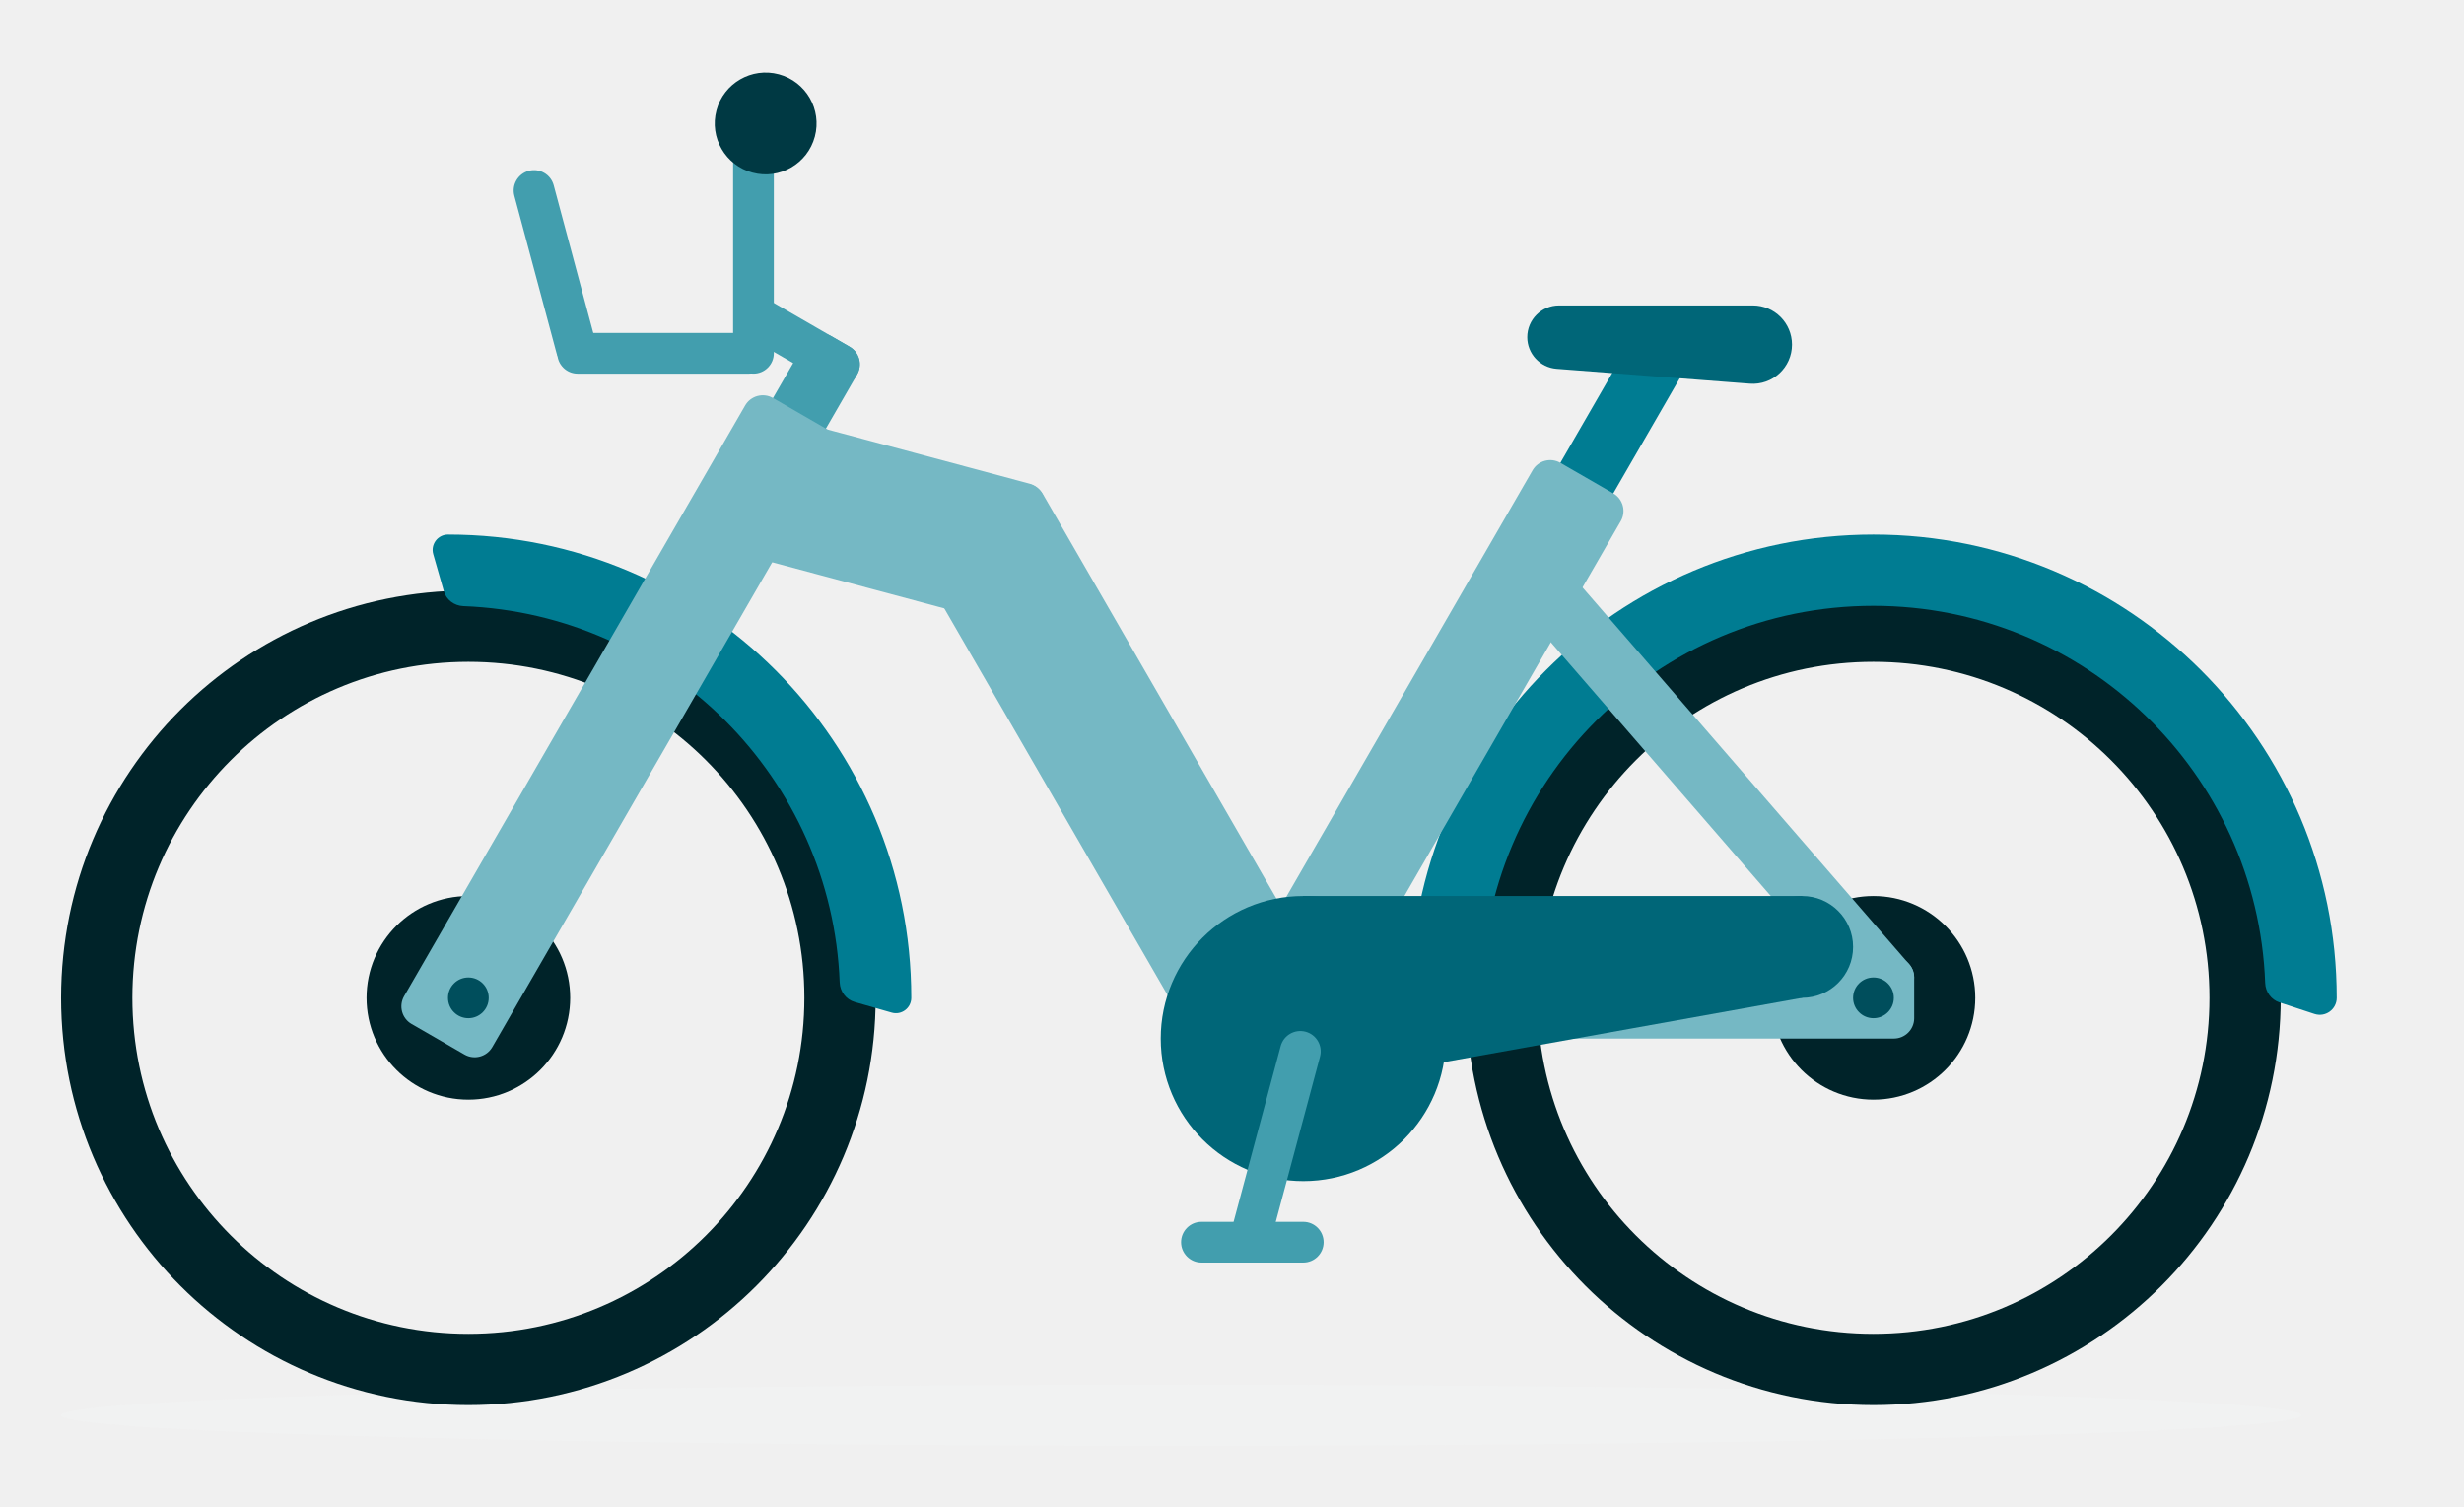
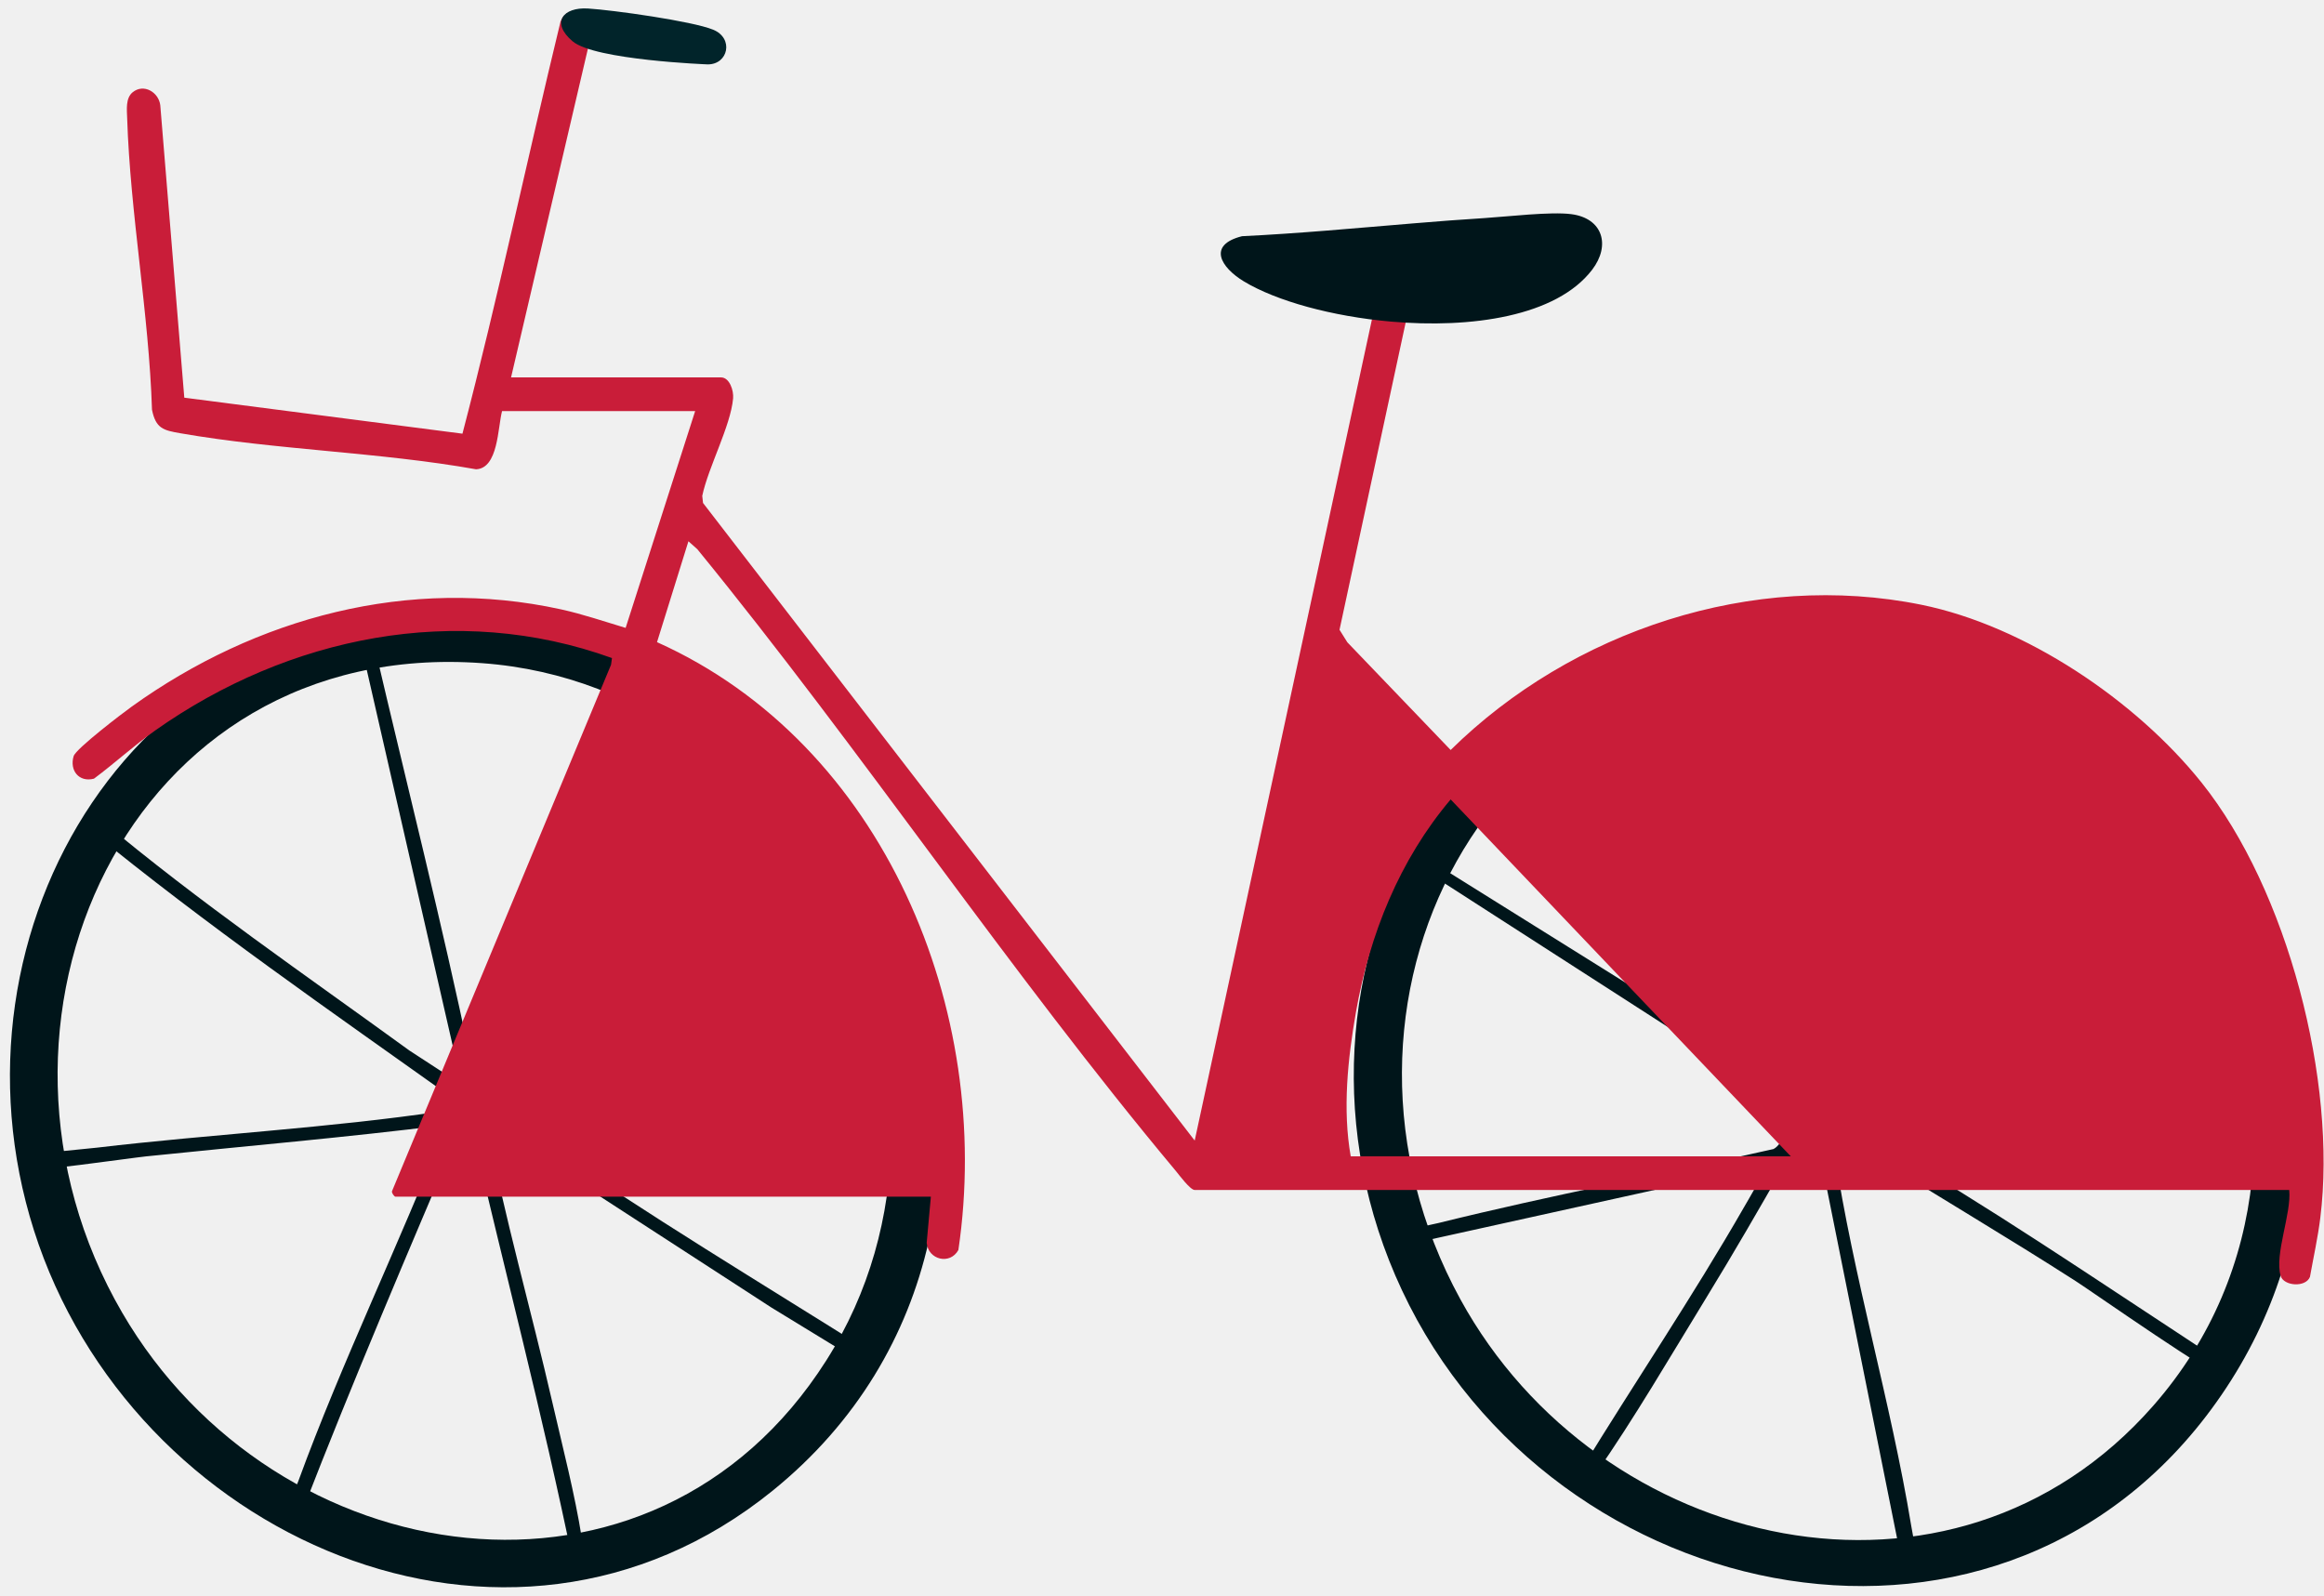
- <svg xmlns="http://www.w3.org/2000/svg" width="121" height="74" viewBox="0 0 121 74" fill="none">
-   <ellipse cx="58" cy="69.5" rx="55" ry="1.5" fill="#F1F2F2" />
-   <rect x="74.4" y="26.582" width="12.931" height="3" rx="1" transform="rotate(-60 74.4004 26.5825)" fill="#007C92" />
-   <circle cx="92" cy="49" r="18.25" stroke="#002329" stroke-width="3.5" />
-   <rect x="36.867" y="21.436" width="6.246" height="3" rx="1" transform="rotate(-60 36.8672 21.4355)" fill="#429EAE" />
-   <circle cx="23" cy="49" r="18.25" stroke="#002329" stroke-width="3.5" />
-   <path fill-rule="evenodd" clip-rule="evenodd" d="M92 29.75C81.368 29.75 72.75 38.368 72.75 49H69.25C69.25 36.435 79.436 26.25 92 26.25C104.564 26.25 114.75 36.435 114.75 49C114.75 49.567 114.196 49.968 113.657 49.791L111.938 49.226C111.527 49.091 111.253 48.707 111.237 48.275C110.855 37.98 102.389 29.75 92 29.75Z" fill="#007C92" />
-   <path fill-rule="evenodd" clip-rule="evenodd" d="M41.975 49.207C41.546 49.085 41.253 48.691 41.235 48.245C40.849 38.214 32.786 30.151 22.755 29.765C22.309 29.747 21.915 29.454 21.793 29.025L21.275 27.212C21.137 26.73 21.499 26.25 22 26.25C34.565 26.25 44.75 36.435 44.75 49C44.75 49.501 44.27 49.863 43.788 49.725L41.975 49.207Z" fill="#007C92" />
-   <circle cx="92" cy="49" r="3.25" fill="#002329" stroke="#002329" stroke-width="3.5" />
-   <circle cx="23" cy="49" r="3.25" fill="#002329" stroke="#002329" stroke-width="3.5" />
-   <rect x="50.709" y="23.389" width="33.366" height="7" rx="1" transform="rotate(60 50.709 23.3892)" fill="#75B8C4" />
-   <rect x="37.678" y="20.299" width="14.339" height="7" rx="1" transform="rotate(15 37.6777 20.2988)" fill="#75B8C4" />
-   <path d="M75 16.558C75 15.697 75.697 15 76.558 15L86.077 15C87.139 15 88 15.861 88 16.923C88 18.044 87.046 18.927 85.929 18.841L76.438 18.111C75.627 18.048 75 17.372 75 16.558Z" fill="#006678" />
-   <rect x="60" y="49.525" width="31.52" height="5" rx="1" transform="rotate(-60 60 49.5249)" fill="#75B8C4" />
-   <circle cx="64" cy="51" r="5.25" stroke="#006678" stroke-width="3.5" />
-   <rect x="19.346" y="49.784" width="35.494" height="5" rx="1" transform="rotate(-60 19.3457 49.7842)" fill="#75B8C4" />
-   <path d="M37.9 17.223C37.499 16.992 37.31 16.517 37.441 16.073L37.825 14.776L41.722 17.026C42.201 17.302 42.364 17.914 42.088 18.392L42.047 18.463C41.771 18.941 41.16 19.105 40.681 18.829L37.9 17.223Z" fill="#429EAE" />
-   <rect x="27.588" y="18.308" width="10" height="2" rx="1" transform="rotate(-105 27.5879 18.3076)" fill="#429EAE" />
-   <rect x="36" y="18.349" width="14" height="2" rx="1" transform="rotate(-90 36 18.3486)" fill="#429EAE" />
-   <path d="M37.776 17.349C37.776 17.901 37.329 18.349 36.776 18.349L28.368 18.349C27.816 18.349 27.368 17.901 27.368 17.349C27.368 16.796 27.816 16.349 28.368 16.349L36.776 16.349C37.329 16.349 37.776 16.796 37.776 17.349Z" fill="#429EAE" />
-   <circle cx="37.599" cy="6.062" r="2.5" transform="rotate(15 37.5988 6.06186)" fill="#003943" />
-   <circle cx="23" cy="49" r="1" fill="#004E5C" />
-   <rect x="92.188" y="50.028" width="29.254" height="2.939" rx="1" transform="rotate(-130.927 92.1875 50.0283)" fill="#75B8C4" />
-   <rect x="94" y="51" width="29" height="4" rx="1" transform="rotate(180 94 51)" fill="#75B8C4" />
-   <path d="M64 44H88.5V49L69 52.5L62.5 56.5L58.5 50.5L64 44Z" fill="#006678" />
-   <circle cx="88.5" cy="46.5" r="2.5" fill="#006678" />
-   <circle cx="92" cy="49" r="1" fill="#004E5C" />
-   <path d="M65 61C65 61.552 64.552 62 64 62L59 62C58.448 62 58 61.552 58 61C58 60.448 58.448 60 59 60L64 60C64.552 60 65 60.448 65 61Z" fill="#429EAE" />
-   <path d="M61.241 61.389C60.708 61.246 60.391 60.697 60.534 60.164L62.89 51.371C63.033 50.838 63.581 50.521 64.115 50.664C64.648 50.807 64.965 51.355 64.822 51.889L62.466 60.682C62.323 61.215 61.775 61.532 61.241 61.389Z" fill="#429EAE" />
+ <svg xmlns="http://www.w3.org/2000/svg" width="201" height="138" viewBox="0 0 201 138" fill="none">
+   <g clip-path="url(#clip0_7598_3821)">
+     <path d="M157.836 53.285C190.161 55.163 210.818 93.389 192.131 120.66C173.673 147.599 134.335 139.491 121.256 111.606C108.442 84.286 126.436 51.46 157.836 53.285ZM126.305 112.381C138.272 134.23 168.85 141.428 186.247 121.574C206.576 98.371 188.874 59.559 158.808 57.362C128.516 55.15 112.385 86.965 126.305 112.381Z" fill="#00151A" />
+     <path d="M40.743 53.285C77.74 55.421 96.129 105.216 66.816 128.944C43.792 147.578 11.325 132.812 2.937 106.424C-5.368 80.305 12.032 51.626 40.743 53.285ZM10.572 113.547C23.812 136.283 56.432 141.354 71.466 117.67C86.445 94.074 69.801 59.413 41.715 57.362C10.977 55.118 -3.94 88.625 10.572 113.547Z" fill="#00151A" />
+     <path d="M149.084 55.582L156.242 94.775L122.385 73.629C121.965 73.767 121.938 74.405 122.262 74.679L155.464 96.05C154.886 96.816 154.221 99.009 153.379 99.389C143.748 101.571 134.015 103.407 124.431 105.781C123.668 105.971 121.57 106.34 121.045 106.617C120.572 106.868 120.695 107.611 121.235 107.755L152.745 100.795C152.894 100.935 151.059 104.033 150.837 104.42C146.393 112.163 141.379 119.58 136.718 127.192C136.009 128.701 137.091 128.781 137.991 127.496C141.305 122.756 144.537 117.205 147.583 112.234C149.931 108.404 152.183 104.514 154.402 100.607L157.406 99.824L164.627 135.805C164.795 136.315 165.63 136.323 165.757 135.644C165.894 134.923 165.449 132.876 165.307 132.019C163.514 121.147 160.294 110.521 158.652 99.621C158.835 99.375 160.948 99.068 161.3 99.525C167.348 103.33 173.516 106.948 179.527 110.811C181.142 111.849 191.811 119.36 192.623 119.209C192.845 119.168 193.141 118.798 193.142 118.56C193.145 118.013 190.482 116.695 189.928 116.332C180.907 110.425 171.998 104.347 162.651 98.951C162.818 98.678 163.066 98.721 163.32 98.65C166.278 97.825 170.011 97.358 173.1 96.778C181.06 95.283 189.041 93.896 197.029 92.551C197.606 92.395 197.934 92.293 197.78 91.592C197.679 91.286 197.395 91.27 197.128 91.272C195.601 91.284 192.646 92.034 190.964 92.312C180.996 93.961 171.086 95.986 161.154 97.824C159.811 97.112 157.163 96.359 157.746 94.448C163.094 84.959 168.129 75.303 173.296 65.716C174.162 64.109 175.788 61.849 176.416 60.295C176.584 59.877 176.921 58.842 176.144 58.849C175.716 58.852 175.344 59.61 175.115 59.962C170.705 66.759 167.498 74.928 163.265 81.897L157.214 92.638C154.818 81.031 153.182 69.24 150.515 57.689C150.285 56.69 150.353 55.12 149.083 55.581L149.084 55.582Z" fill="#00151A" />
+     <path d="M39.925 93.805L35.398 90.858C26.423 84.335 17.244 78.058 8.733 70.923C7.942 70.404 7.52 70.87 7.719 71.738C17.851 80.025 28.651 87.508 39.323 95.1C39.361 95.936 38.957 96.007 38.255 96.112C28.441 97.576 18.267 98.1 8.394 99.266C7.065 99.423 3.384 99.681 2.402 100.068C1.894 100.269 1.726 100.924 2.09 101.155C2.539 101.439 11.295 100.159 12.644 100.02C21.288 99.124 29.944 98.382 38.566 97.302C34.544 107.604 29.592 117.745 25.797 128.123C25.596 128.674 24.656 130.651 25.154 130.999C25.517 131.252 26.061 131.073 26.178 130.64C30.552 119.358 35.318 108.229 40.05 97.098L40.675 97.132C43.62 109.812 46.946 122.413 49.567 135.174C51.074 135.688 50.461 133.925 50.317 133.02C49.71 129.203 48.661 125.16 47.79 121.372C45.929 113.274 43.63 105.271 42.059 97.106L66.735 113.107L74.691 117.969C75.409 118.332 75.909 117.801 75.559 117.1C65.9 111.02 56.058 105.121 46.658 98.622C45.899 98.097 44.941 97.511 44.246 96.966C44.089 96.842 43.888 96.971 44.002 96.523C52.791 95.656 61.534 94.359 70.314 93.418C73.46 93.081 76.68 93.008 79.813 92.62C80.944 92.48 80.84 91.28 79.657 91.298C76.635 91.345 72.82 91.932 69.731 92.254C60.716 93.19 51.727 94.488 42.729 95.561C41.566 95.667 41.093 94.638 41.372 93.612L55.772 58.474C56.042 57.876 55.321 57.675 55.258 57.112L40.701 91.67C38.195 79.713 35.19 67.873 32.411 55.98C32.422 55.315 31.404 55.072 31.205 55.684L39.921 93.803L39.925 93.805Z" fill="#00151A" />
+     <path d="M6.371 65.4C6.567 64.757 10.587 61.696 11.402 61.111C22.147 53.4 35.372 49.829 48.506 52.703C50.416 53.122 52.246 53.754 54.11 54.309L60.123 35.558H43.422C43.046 37.001 43.094 40.513 41.173 40.591C32.806 39.1 23.914 38.924 15.584 37.472C14.134 37.218 13.477 37.07 13.146 35.443C12.88 27.114 11.264 18.495 10.998 10.217C10.974 9.487 10.851 8.486 11.474 7.98C12.431 7.2 13.72 7.973 13.862 9.099L15.939 34.397L39.997 37.511C43.081 25.713 45.599 13.737 48.477 1.875C49.176 0.089 51.874 1.004 51.135 2.981L44.201 32.643H62.357C63.105 32.643 63.468 33.788 63.405 34.464C63.187 36.868 61.258 40.407 60.737 42.89L60.803 43.503L103.328 98.655L118.7 27.434C118.869 25.024 121.839 25.094 121.666 27.472L115.853 54.473L116.53 55.555L125.465 64.871C135.94 54.55 151.591 49.343 166.185 52.31C175.171 54.138 184.736 60.595 190.413 67.693C197.865 77.007 202.137 93.556 200.682 105.326C200.474 107.016 200.086 108.766 199.785 110.448C199.404 111.389 197.515 111.237 197.252 110.364C196.697 108.504 198.201 104.978 197.991 102.928H103.328C102.941 102.928 101.986 101.632 101.686 101.27C87.316 84.077 74.518 64.901 60.309 47.502L59.541 46.818L56.825 55.543C76.457 64.356 85.949 87.434 82.889 108.121C82.161 109.435 80.274 108.966 80.148 107.499L80.51 103.509H34.198C34.119 103.509 33.859 103.198 33.903 103.035L52.847 57.501L52.929 56.919C39.467 52.055 24.92 55.075 13.454 63.16C11.603 64.467 9.941 66.001 8.126 67.352C6.82 67.692 5.998 66.626 6.37 65.397L6.371 65.4ZM116.823 100.018H154.883L125.466 69.147C121.038 74.385 118.454 80.82 117.272 87.557C116.565 91.594 116.11 95.963 116.823 100.018Z" fill="#C91D39" />
+     <path d="M107.567 24.33C110.379 26.038 115.22 27.367 120.283 27.815C127.242 28.428 134.616 27.372 137.703 23.332C139.318 21.218 138.626 18.877 135.902 18.524C134.102 18.29 130.383 18.738 128.38 18.864C126.339 18.991 124.299 19.149 122.258 19.319C117.316 19.726 112.375 20.193 107.422 20.431C104.399 21.19 105.586 23.127 107.567 24.33Z" fill="#00151A" />
+     <path d="M50.857 0.736C48.697 0.602 47.606 1.956 49.53 3.577C51.453 5.198 61.212 5.57 61.212 5.57C62.983 5.577 63.493 3.311 61.678 2.567C59.864 1.824 52.998 0.868 50.857 0.736Z" fill="#01242A" />
+   </g>
+   <defs>
+     <clipPath id="clip0_7598_3821">
+       <rect width="201" height="138" fill="white" transform="matrix(-1 0 0 1 201 0)" />
+     </clipPath>
+   </defs>
</svg>
